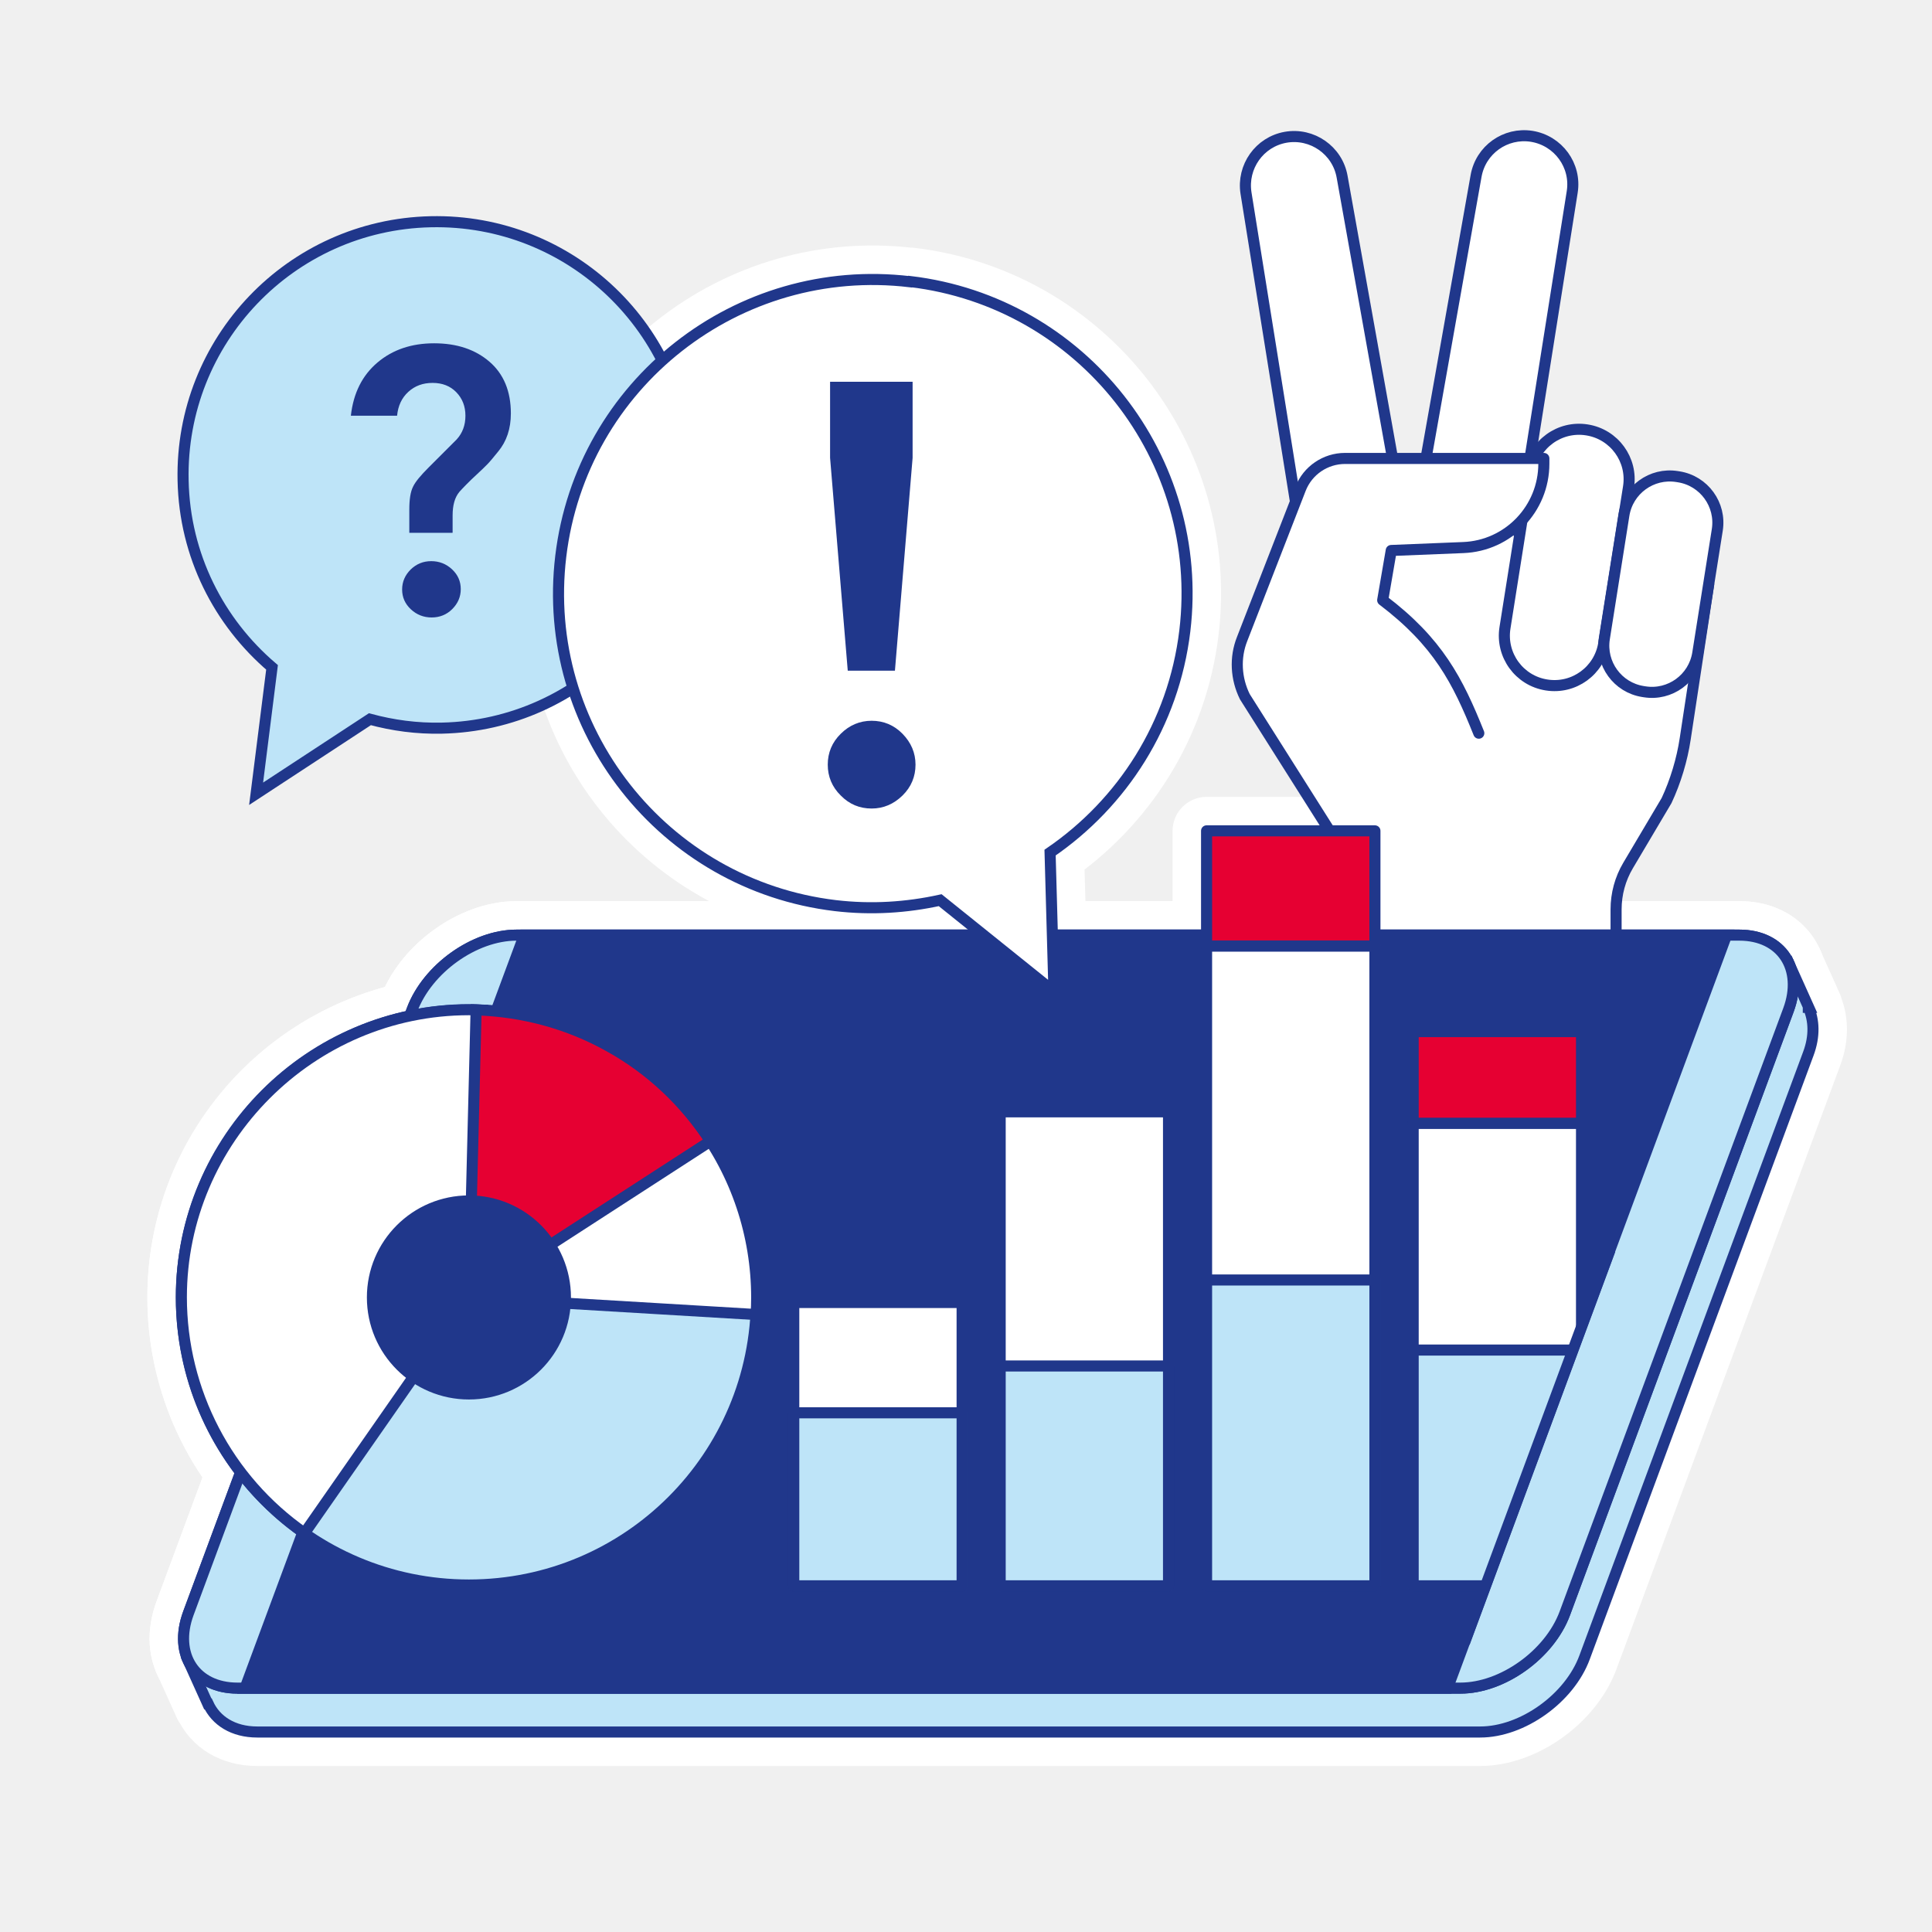
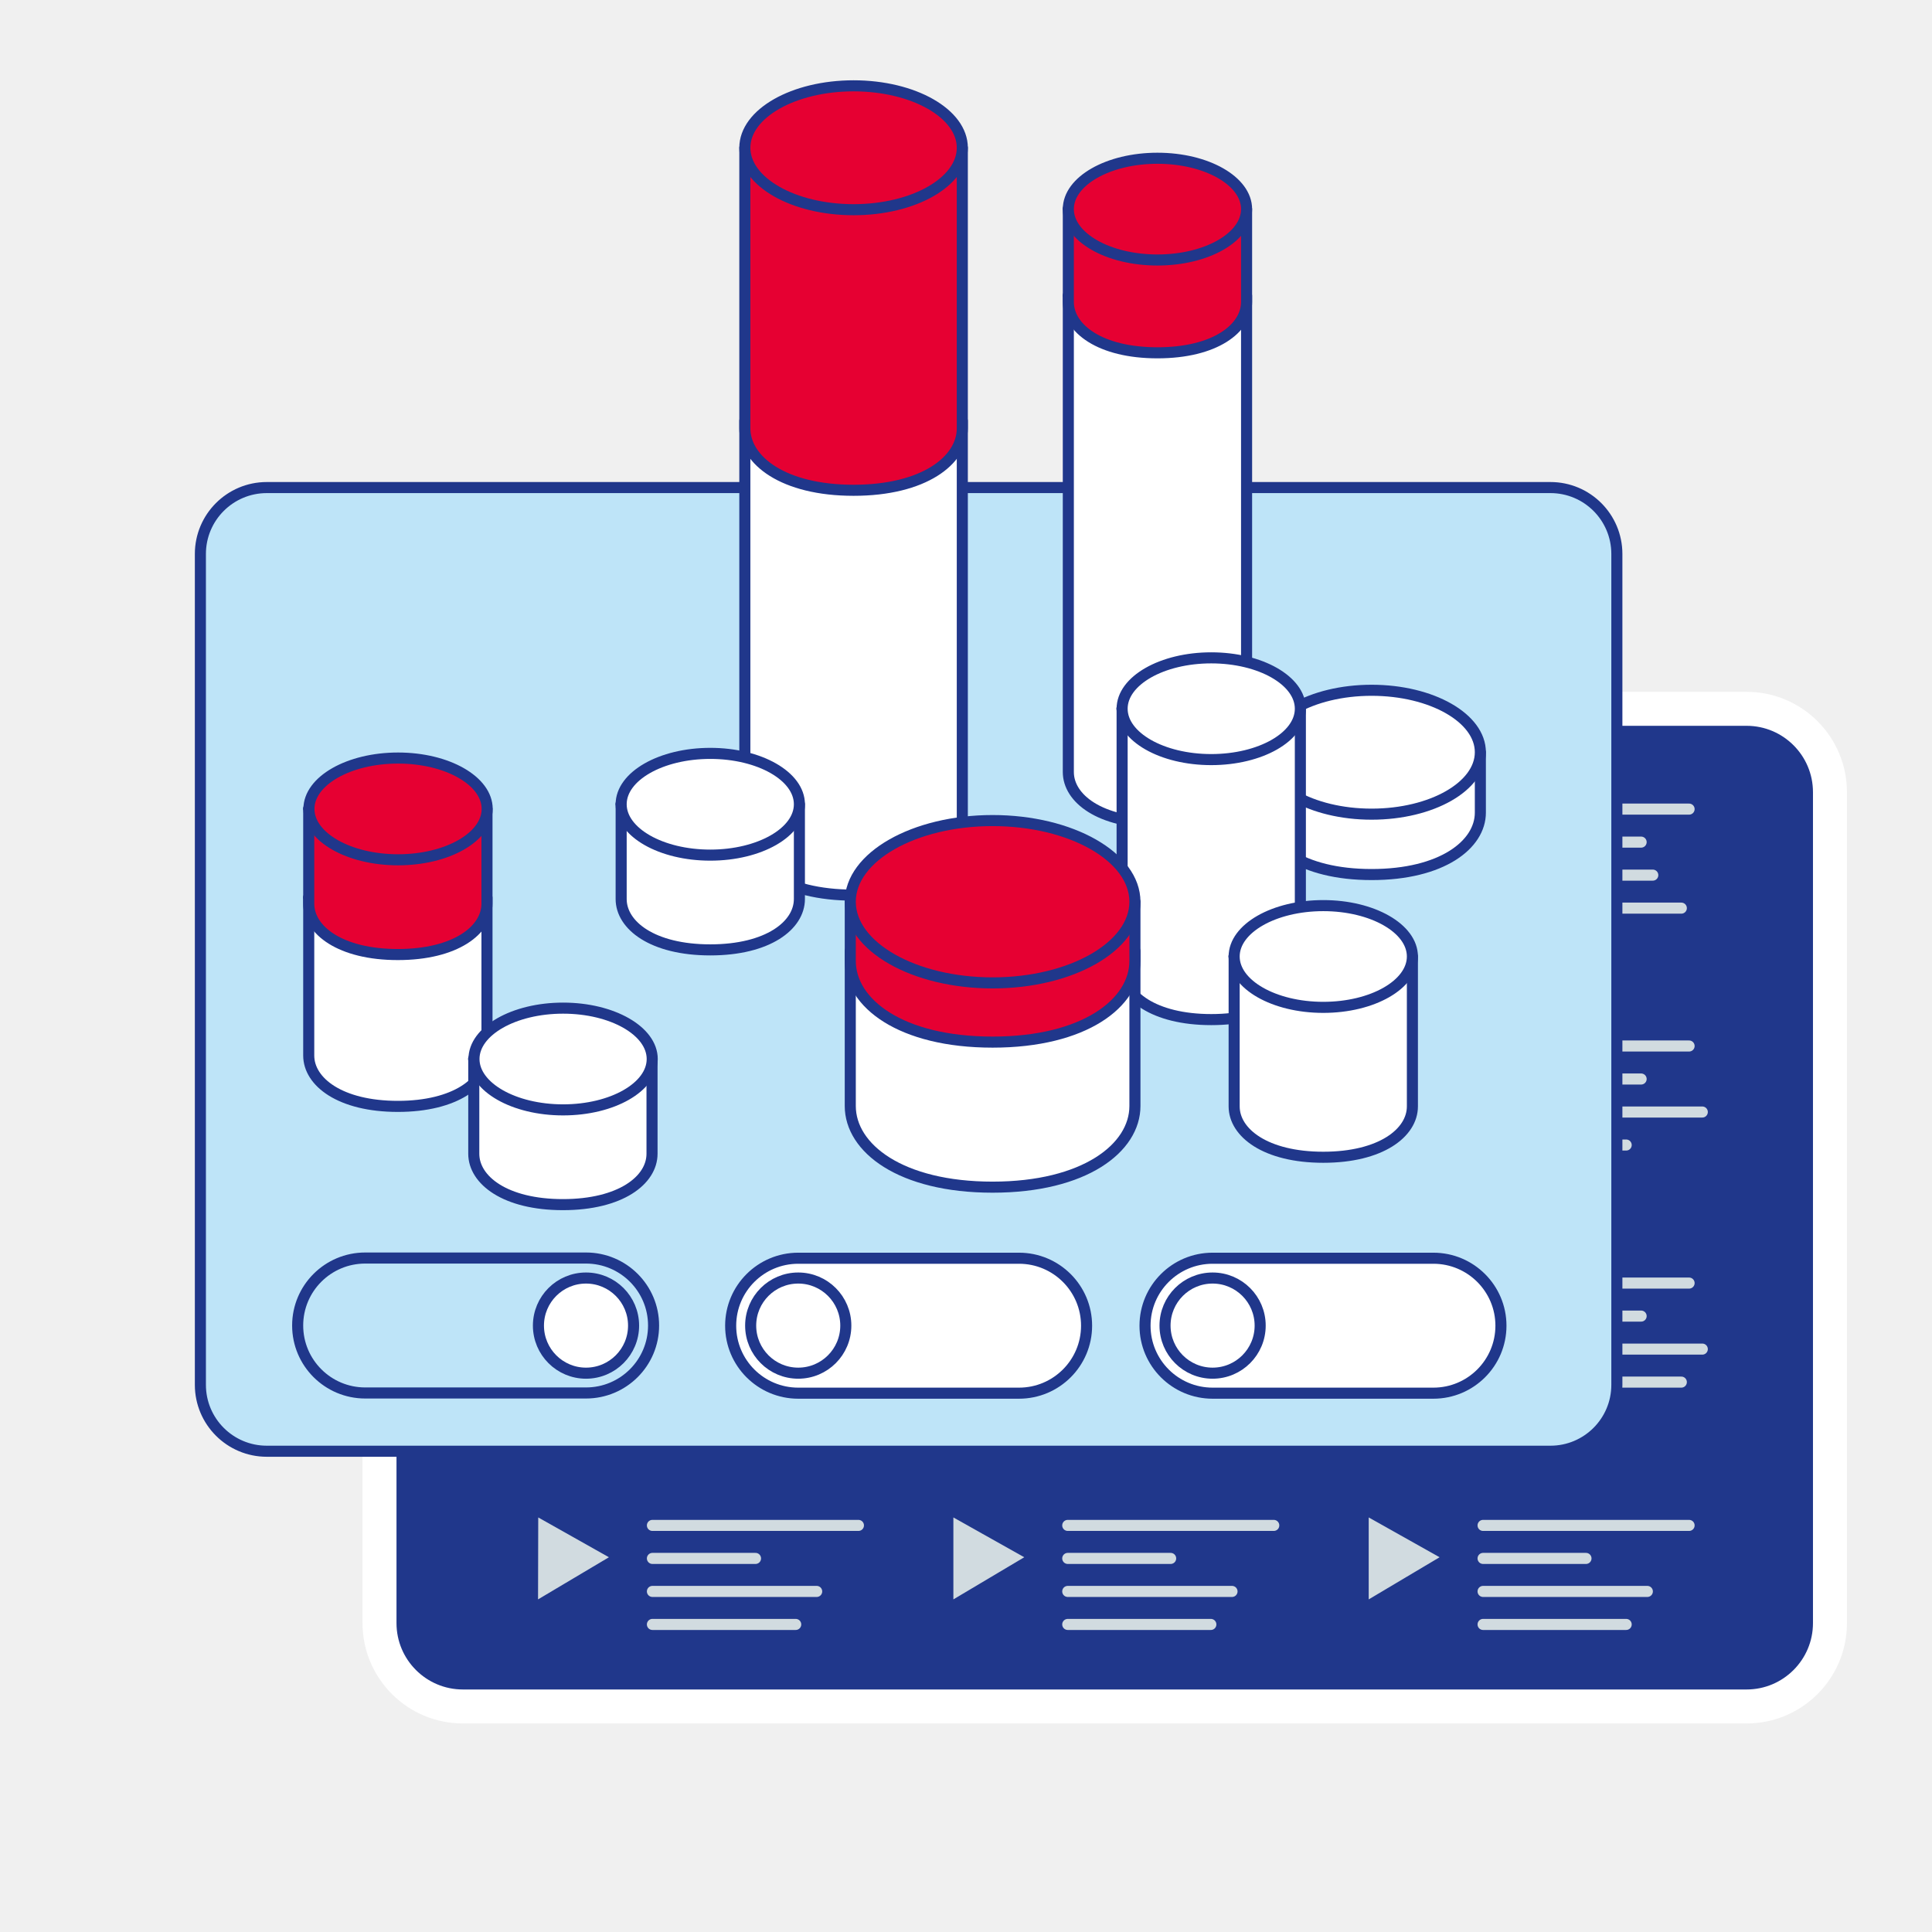
<svg xmlns="http://www.w3.org/2000/svg" width="199" height="199" viewBox="0 0 199 199" fill="none">
-   <path d="M186.26 103.76H186.3L184.26 99.22L181.28 100.84C181.28 100.84 181.24 100.84 181.22 100.84H55.24C50.9 100.84 46.04 104.3 44.48 108.54L21.84 169.64L19.36 170.98L21.4 175.5H21.44C22.24 177.24 24.02 178.4 26.5 178.4H152.46C156.8 178.4 161.66 174.94 163.22 170.7L186.26 108.54C186.94 106.72 186.86 105.08 186.26 103.74V103.76Z" fill="white" stroke="white" stroke-width="7" stroke-linejoin="round" />
-   <path d="M161.18 166.18C159.6 170.42 154.76 173.88 150.42 173.88H24.46C20.1 173.88 17.84 170.42 19.4 166.18L42.44 104.02C44.02 99.78 48.86 96.32 53.2 96.32H179.16C183.52 96.32 185.78 99.78 184.22 104.02L161.18 166.18Z" fill="white" stroke="white" stroke-width="7" stroke-linejoin="round" />
-   <path d="M161.18 166.18C159.6 170.42 154.76 173.88 150.42 173.88H24.46C20.1 173.88 17.84 170.42 19.4 166.18L42.44 104.02C44.02 99.78 48.86 96.32 53.2 96.32H179.16C183.52 96.32 185.78 99.78 184.22 104.02L161.18 166.18Z" fill="white" stroke="white" stroke-width="7" stroke-linejoin="round" />
-   <path d="M149.1 173.88H25.24L54 96.32H177.84L149.1 173.88Z" fill="white" stroke="white" stroke-width="7" stroke-linejoin="round" />
-   <path d="M48.3 163.26C64.659 163.26 77.92 149.999 77.92 133.64C77.92 117.281 64.659 104.02 48.3 104.02C31.942 104.02 18.68 117.281 18.68 133.64C18.68 149.999 31.942 163.26 48.3 163.26Z" fill="white" stroke="white" stroke-width="7" stroke-miterlimit="10" stroke-linejoin="round" />
-   <path d="M48.3 133.64L77.88 135.4C77.92 134.82 77.94 134.22 77.94 133.64C77.94 127.2 75.84 120.92 71.94 115.78L48.32 133.64H48.3Z" fill="white" stroke="white" stroke-width="7" stroke-miterlimit="10" stroke-linejoin="round" />
-   <path d="M48.3 133.64L49.68 104.04C49.22 104.02 48.76 104 48.3 104C32.04 104 18.68 117.38 18.68 133.62C18.68 143.3 23.42 152.4 31.36 157.92L48.3 133.62V133.64Z" fill="white" stroke="white" stroke-width="7" stroke-miterlimit="10" stroke-linejoin="round" />
-   <path d="M48.3 133.64L73.18 117.54C70.56 113.5 67 110.14 62.78 107.8C58.58 105.44 53.86 104.16 49.04 104.02L48.3 133.64Z" fill="white" stroke="white" stroke-width="7" stroke-miterlimit="10" stroke-linejoin="round" />
-   <path d="M48.3 143.58C53.79 143.58 58.24 139.13 58.24 133.64C58.24 128.15 53.79 123.7 48.3 123.7C42.81 123.7 38.36 128.15 38.36 133.64C38.36 139.13 42.81 143.58 48.3 143.58Z" fill="white" stroke="white" stroke-width="7" stroke-linecap="round" stroke-linejoin="round" />
-   <mask id="mask0_110_1756" style="mask-type:luminance" maskUnits="userSpaceOnUse" x="68" y="71" width="112" height="106">
-     <path d="M148.14 176.52L68.26 176.62L74.64 90.74L132.76 71.3L179.96 90.64L148.14 176.52Z" fill="white" />
-   </mask>
-   <g mask="url(#mask0_110_1756)">
-     <path d="M99.1 134.16H81.76V163.34H99.1V134.16Z" fill="white" stroke="white" stroke-width="7" stroke-linejoin="round" />
-     <path d="M99.1 145.52H81.76V163.34H99.1V145.52Z" fill="white" stroke="white" stroke-width="7" stroke-linejoin="round" />
-     <path d="M120.36 114.52H103.02V163.34H120.36V114.52Z" fill="white" stroke="white" stroke-width="7" stroke-linejoin="round" />
-     <path d="M120.36 140.7H103.02V163.34H120.36V140.7Z" fill="white" stroke="white" stroke-width="7" stroke-linejoin="round" />
-     <path d="M141.62 97.44H124.28V163.34H141.62V97.44Z" fill="white" stroke="white" stroke-width="7" stroke-linejoin="round" />
-     <path d="M141.62 85.58H124.28V97.44H141.62V85.58Z" fill="white" stroke="white" stroke-width="7" stroke-linejoin="round" />
-     <path d="M141.62 131.84H124.28V163.34H141.62V131.84Z" fill="white" stroke="white" stroke-width="7" stroke-linejoin="round" />
-     <path d="M162.9 115.7H145.56V163.34H162.9V115.7Z" fill="white" stroke="white" stroke-width="7" stroke-linejoin="round" />
-     <path d="M162.9 106.26H145.56V115.7H162.9V106.26Z" fill="white" stroke="white" stroke-width="7" stroke-linejoin="round" />
-     <path d="M162.9 139.06H145.56V163.34H162.9V139.06Z" fill="white" stroke="white" stroke-width="7" stroke-linejoin="round" />
-   </g>
-   <path d="M165.84 128.74L150.84 169.22" stroke="white" stroke-width="7" stroke-linejoin="round" />
-   <path d="M93.74 29.02C76 26.9 59.88 39.56 57.76 57.3C55.64 75.04 68.3 91.16 86.04 93.28C89.76 93.72 93.38 93.48 96.84 92.72L108.56 102.14L108.16 87.82C115.58 82.74 120.88 74.62 122.04 64.98C124.16 47.24 111.5 31.12 93.76 29L93.74 29.02Z" fill="white" />
-   <path d="M93.74 29.02C76 26.9 59.88 39.56 57.76 57.3C55.64 75.04 68.3 91.16 86.04 93.28C89.76 93.72 93.38 93.48 96.84 92.72L108.56 102.14L108.16 87.82C115.58 82.74 120.88 74.62 122.04 64.98C124.16 47.24 111.5 31.12 93.76 29L93.74 29.02Z" stroke="white" stroke-width="7" stroke-linejoin="round" />
-   <path d="M89.78 83.28C88.54 83.28 87.48 82.84 86.6 81.94C85.7 81.06 85.26 79.98 85.26 78.76C85.26 77.54 85.7 76.46 86.6 75.58C87.48 74.7 88.56 74.24 89.78 74.24C91 74.24 92.08 74.68 92.96 75.58C93.84 76.48 94.3 77.54 94.3 78.76C94.3 79.98 93.86 81.06 92.96 81.94C92.06 82.82 91 83.28 89.78 83.28ZM85.5 39.32H94V47.16L92.18 69.08H87.32L85.5 47.16V39.32Z" fill="white" />
-   <path d="M46.6 54.88H42.16V52.48C42.16 51.44 42.28 50.66 42.54 50.14C42.78 49.62 43.34 48.96 44.18 48.12L47.04 45.26C47.64 44.6 47.94 43.8 47.94 42.82C47.94 41.84 47.62 41.04 47 40.4C46.38 39.76 45.56 39.44 44.56 39.44C43.56 39.44 42.74 39.74 42.06 40.36C41.38 40.98 41 41.8 40.9 42.82H36.14C36.4 40.48 37.32 38.66 38.88 37.34C40.44 36.02 42.38 35.36 44.72 35.36C47.06 35.36 48.96 36 50.42 37.26C51.88 38.52 52.62 40.3 52.62 42.58C52.62 44.16 52.18 45.46 51.32 46.5C50.82 47.12 50.44 47.58 50.18 47.84C49.92 48.1 49.58 48.44 49.14 48.84C48.7 49.24 48.34 49.6 48.04 49.9C47.74 50.2 47.5 50.46 47.32 50.66C46.84 51.24 46.62 52.04 46.62 53.1V54.86L46.6 54.88ZM44.46 63.6C43.64 63.6 42.92 63.32 42.32 62.76C41.72 62.2 41.42 61.52 41.42 60.72C41.42 59.92 41.72 59.24 42.3 58.66C42.9 58.08 43.6 57.8 44.42 57.8C45.24 57.8 45.96 58.08 46.56 58.64C47.16 59.2 47.46 59.88 47.46 60.68C47.46 61.48 47.16 62.16 46.58 62.74C46 63.32 45.28 63.6 44.46 63.6Z" fill="white" />
-   <path d="M139.2 101.86V55.82L155.14 49.72L176 60.18L173.58 76.1C173.26 78.24 172.58 80.5 171.66 82.46L167.7 89.14C166.88 90.52 166.46 92.08 166.46 93.68V103.38" fill="white" />
-   <path d="M139.2 101.86V55.82L155.14 49.72L176 60.18L173.58 76.1C173.26 78.24 172.58 80.5 171.66 82.46L167.7 89.14C166.88 90.52 166.46 92.08 166.46 93.68V103.38" stroke="#20378B" stroke-width="1.14" stroke-linecap="round" stroke-linejoin="round" />
-   <path d="M156.38 54.86L161.94 19.78C162.38 17.04 160.5 14.48 157.76 14.04C155.06 13.62 152.52 15.42 152.04 18.12L145.82 53.2" fill="white" />
-   <path d="M156.38 54.86L161.94 19.78C162.38 17.04 160.5 14.48 157.76 14.04C155.06 13.62 152.52 15.42 152.04 18.12L145.82 53.2" stroke="#20378B" stroke-width="1.14" stroke-linecap="round" stroke-linejoin="round" />
-   <path d="M144.5 53.16L138.24 18.2C137.76 15.48 135.14 13.66 132.42 14.14C129.72 14.62 127.92 17.18 128.34 19.88L133.98 55.06" fill="white" />
-   <path d="M144.5 53.16L138.24 18.2C137.76 15.48 135.14 13.66 132.42 14.14C129.72 14.62 127.92 17.18 128.34 19.88L133.98 55.06" stroke="#20378B" stroke-width="1.14" stroke-linecap="round" stroke-linejoin="round" />
-   <path d="M163.468 44.283L163.449 44.28C160.645 43.836 158.012 45.748 157.568 48.552L155.015 64.671C154.571 67.475 156.484 70.108 159.287 70.552L159.307 70.555C162.111 70.999 164.744 69.087 165.188 66.283L167.741 50.164C168.185 47.36 166.272 44.727 163.468 44.283Z" fill="white" stroke="#20378B" stroke-width="1.14" stroke-linecap="round" stroke-linejoin="round" />
-   <path d="M172.911 49.113L172.733 49.085C170.126 48.672 167.677 50.451 167.264 53.059L165.252 65.76C164.839 68.368 166.618 70.816 169.226 71.229L169.404 71.257C172.011 71.67 174.46 69.891 174.873 67.284L176.884 54.582C177.297 51.975 175.518 49.526 172.911 49.113Z" fill="white" stroke="#20378B" stroke-width="1.14" stroke-linecap="round" stroke-linejoin="round" />
-   <path d="M152.32 75.52C150.14 70.08 148.12 66.14 142.42 61.82L143.3 56.7L150.72 56.4C155.36 56.22 159.02 52.4 159.02 47.76V47.22H138.54C136.52 47.22 134.7 48.46 133.96 50.34L127.94 65.82C127.18 67.74 127.3 69.9 128.22 71.76L137.82 86.94C138.72 88.36 139.2 90.02 139.2 91.72V103.38" fill="white" />
-   <path d="M152.32 75.52C150.14 70.08 148.12 66.14 142.42 61.82L143.3 56.7L150.72 56.4C155.36 56.22 159.02 52.4 159.02 47.76V47.22H138.54C136.52 47.22 134.7 48.46 133.96 50.34L127.94 65.82C127.18 67.74 127.3 69.9 128.22 71.76L137.82 86.94C138.72 88.36 139.2 90.02 139.2 91.72V103.38" stroke="#20378B" stroke-width="1.14" stroke-linecap="round" stroke-linejoin="round" />
-   <path d="M186.26 103.76H186.3L184.26 99.22L181.28 100.84C181.28 100.84 181.24 100.84 181.22 100.84H55.24C50.9 100.84 46.04 104.3 44.48 108.54L21.84 169.64L19.36 170.98L21.4 175.5H21.44C22.24 177.24 24.02 178.4 26.5 178.4H152.46C156.8 178.4 161.66 174.94 163.22 170.7L186.26 108.54C186.94 106.72 186.86 105.08 186.26 103.74V103.76Z" fill="#BEE4F8" stroke="#20378B" stroke-width="1.14" />
-   <path d="M161.18 166.18C159.6 170.42 154.76 173.88 150.42 173.88H24.46C20.1 173.88 17.84 170.42 19.4 166.18L42.44 104.02C44.02 99.78 48.86 96.32 53.2 96.32H179.16C183.52 96.32 185.78 99.78 184.22 104.02L161.18 166.18Z" fill="white" stroke="#20378B" stroke-width="1.14" />
-   <path d="M161.18 166.18C159.6 170.42 154.76 173.88 150.42 173.88H24.46C20.1 173.88 17.84 170.42 19.4 166.18L42.44 104.02C44.02 99.78 48.86 96.32 53.2 96.32H179.16C183.52 96.32 185.78 99.78 184.22 104.02L161.18 166.18Z" fill="#BEE4F8" stroke="#20378B" stroke-width="1.14" />
-   <path d="M149.1 173.88H25.24L54 96.32H177.84L149.1 173.88Z" fill="#20378B" stroke="#20378B" stroke-width="1.14" />
-   <path d="M48.3 163.26C64.659 163.26 77.92 149.999 77.92 133.64C77.92 117.281 64.659 104.02 48.3 104.02C31.942 104.02 18.68 117.281 18.68 133.64C18.68 149.999 31.942 163.26 48.3 163.26Z" fill="#BEE4F8" stroke="#20378B" stroke-width="1.14" stroke-miterlimit="10" />
-   <path d="M48.3 133.64L77.88 135.4C77.92 134.82 77.94 134.22 77.94 133.64C77.94 127.2 75.84 120.92 71.94 115.78L48.32 133.64H48.3Z" fill="white" stroke="#20378B" stroke-width="1.14" stroke-miterlimit="10" />
-   <path d="M48.3 133.64L49.68 104.04C49.22 104.02 48.76 104 48.3 104C32.04 104 18.68 117.38 18.68 133.62C18.68 143.3 23.42 152.4 31.36 157.92L48.3 133.62V133.64Z" fill="white" stroke="#20378B" stroke-width="1.14" stroke-miterlimit="10" />
-   <path d="M48.3 133.64L73.18 117.54C70.56 113.5 67 110.14 62.78 107.8C58.58 105.44 53.86 104.16 49.04 104.02L48.3 133.64Z" fill="#E60032" stroke="#20378B" stroke-width="1.14" stroke-miterlimit="10" />
-   <path d="M48.3 143.58C53.79 143.58 58.24 139.13 58.24 133.64C58.24 128.15 53.79 123.7 48.3 123.7C42.81 123.7 38.36 128.15 38.36 133.64C38.36 139.13 42.81 143.58 48.3 143.58Z" fill="#20378B" stroke="#20378B" stroke-width="1.14" stroke-linecap="round" stroke-linejoin="round" />
-   <mask id="mask1_110_1756" style="mask-type:luminance" maskUnits="userSpaceOnUse" x="68" y="71" width="112" height="106">
-     <path d="M148.14 176.52L68.26 176.62L74.64 90.74L132.76 71.3L179.96 90.64L148.14 176.52Z" fill="white" />
-   </mask>
-   <g mask="url(#mask1_110_1756)">
-     <path d="M99.1 134.16H81.76V163.34H99.1V134.16Z" fill="white" stroke="#20378B" stroke-width="1.14" stroke-linejoin="round" />
-     <path d="M99.1 145.52H81.76V163.34H99.1V145.52Z" fill="#BEE4F8" stroke="#20378B" stroke-width="1.14" stroke-linejoin="round" />
-     <path d="M120.36 114.52H103.02V163.34H120.36V114.52Z" fill="white" stroke="#20378B" stroke-width="1.14" stroke-linejoin="round" />
-     <path d="M120.36 140.7H103.02V163.34H120.36V140.7Z" fill="#BEE4F8" stroke="#20378B" stroke-width="1.14" stroke-linejoin="round" />
-     <path d="M141.62 97.44H124.28V163.34H141.62V97.44Z" fill="white" stroke="#20378B" stroke-width="1.14" stroke-linejoin="round" />
-     <path d="M141.62 85.58H124.28V97.44H141.62V85.58Z" fill="#E60032" stroke="#20378B" stroke-width="1.14" stroke-linejoin="round" />
-     <path d="M141.62 131.84H124.28V163.34H141.62V131.84Z" fill="#BEE4F8" stroke="#20378B" stroke-width="1.14" stroke-linejoin="round" />
-     <path d="M162.9 115.7H145.56V163.34H162.9V115.7Z" fill="white" stroke="#20378B" stroke-width="1.14" stroke-linejoin="round" />
-     <path d="M162.9 106.26H145.56V115.7H162.9V106.26Z" fill="#E60032" stroke="#20378B" stroke-width="1.14" stroke-linejoin="round" />
-     <path d="M162.9 139.06H145.56V163.34H162.9V139.06Z" fill="#BEE4F8" stroke="#20378B" stroke-width="1.14" stroke-linejoin="round" />
-   </g>
-   <path d="M165.84 128.74L150.84 169.22" stroke="#20378B" stroke-width="1.14" />
-   <path d="M44.36 22.84C29.96 23.16 18.54 35.08 18.86 49.5C19.02 57.24 22.56 64.08 28.02 68.74L26.38 81.76L38.1 74.08C40.46 74.72 42.94 75.06 45.52 75C59.92 74.68 71.34 62.76 71.02 48.34C70.7 33.94 58.78 22.52 44.36 22.84Z" fill="#BEE4F8" />
-   <path d="M44.36 22.84C29.96 23.16 18.54 35.08 18.86 49.5C19.02 57.24 22.56 64.08 28.02 68.74L26.38 81.76L38.1 74.08C40.46 74.72 42.94 75.06 45.52 75C59.92 74.68 71.34 62.76 71.02 48.34C70.7 33.94 58.78 22.52 44.36 22.84Z" stroke="#20378B" stroke-width="1.14" />
-   <path d="M93.74 29.02C76 26.9 59.88 39.56 57.76 57.3C55.64 75.04 68.3 91.16 86.04 93.28C89.76 93.72 93.38 93.48 96.84 92.72L108.56 102.14L108.16 87.82C115.58 82.74 120.88 74.62 122.04 64.98C124.16 47.24 111.5 31.12 93.76 29L93.74 29.02Z" fill="white" />
-   <path d="M93.74 29.02C76 26.9 59.88 39.56 57.76 57.3C55.64 75.04 68.3 91.16 86.04 93.28C89.76 93.72 93.38 93.48 96.84 92.72L108.56 102.14L108.16 87.82C115.58 82.74 120.88 74.62 122.04 64.98C124.16 47.24 111.5 31.12 93.76 29L93.74 29.02Z" stroke="#20378B" stroke-width="1.14" />
-   <path d="M89.78 83.28C88.54 83.28 87.48 82.84 86.6 81.94C85.7 81.06 85.26 79.98 85.26 78.76C85.26 77.54 85.7 76.46 86.6 75.58C87.48 74.7 88.56 74.24 89.78 74.24C91 74.24 92.08 74.68 92.96 75.58C93.84 76.48 94.3 77.54 94.3 78.76C94.3 79.98 93.86 81.06 92.96 81.94C92.06 82.82 91 83.28 89.78 83.28ZM85.5 39.32H94V47.16L92.18 69.08H87.32L85.5 47.16V39.32Z" fill="#20378B" />
-   <path d="M46.6 54.88H42.16V52.48C42.16 51.44 42.28 50.66 42.54 50.14C42.78 49.62 43.34 48.96 44.18 48.12L47.04 45.26C47.64 44.6 47.94 43.8 47.94 42.82C47.94 41.84 47.62 41.04 47 40.4C46.38 39.76 45.56 39.44 44.56 39.44C43.56 39.44 42.74 39.74 42.06 40.36C41.38 40.98 41 41.8 40.9 42.82H36.14C36.4 40.48 37.32 38.66 38.88 37.34C40.44 36.02 42.38 35.36 44.72 35.36C47.06 35.36 48.96 36 50.42 37.26C51.88 38.52 52.62 40.3 52.62 42.58C52.62 44.16 52.18 45.46 51.32 46.5C50.82 47.12 50.44 47.58 50.18 47.84C49.92 48.1 49.58 48.44 49.14 48.84C48.7 49.24 48.34 49.6 48.04 49.9C47.74 50.2 47.5 50.46 47.32 50.66C46.84 51.24 46.62 52.04 46.62 53.1V54.86L46.6 54.88ZM44.46 63.6C43.64 63.6 42.92 63.32 42.32 62.76C41.72 62.2 41.42 61.52 41.42 60.72C41.42 59.92 41.72 59.24 42.3 58.66C42.9 58.08 43.6 57.8 44.42 57.8C45.24 57.8 45.96 58.08 46.56 58.64C47.16 59.2 47.46 59.88 47.46 60.68C47.46 61.48 47.16 62.16 46.58 62.74C46 63.32 45.28 63.6 44.46 63.6Z" fill="#20378B" />
+   <path d="M179.9 73.01H47.68C42.936 73.01 39.09 76.856 39.09 81.6V167.18C39.09 171.924 42.936 175.77 47.68 175.77H179.9C184.644 175.77 188.49 171.924 188.49 167.18V81.6C188.49 76.856 184.644 73.01 179.9 73.01Z" fill="#20378B" stroke="white" stroke-width="3.5" stroke-linejoin="round" />
+   <path d="M62.72 160.4L55.44 156.3L55.42 164.74L62.72 160.4Z" fill="#D1DBE0" />
+   <path d="M67.2 157.12H88.42" stroke="#D1DBE0" stroke-width="1.14" stroke-linecap="round" />
+   <path d="M67.2 160.52H77.82" stroke="#D1DBE0" stroke-width="1.14" stroke-linecap="round" />
+   <path d="M67.2 163.92H84.12" stroke="#D1DBE0" stroke-width="1.14" stroke-linecap="round" />
+   <path d="M67.2 167.32H81.96" stroke="#D1DBE0" stroke-width="1.14" stroke-linecap="round" />
+   <path d="M105.5 160.4L98.2 156.3V164.74L105.5 160.4Z" fill="#D1DBE0" />
+   <path d="M109.98 157.12H131.2" stroke="#D1DBE0" stroke-width="1.14" stroke-linecap="round" />
+   <path d="M109.98 160.52H120.58" stroke="#D1DBE0" stroke-width="1.14" stroke-linecap="round" />
+   <path d="M109.98 163.92H126.9" stroke="#D1DBE0" stroke-width="1.14" stroke-linecap="round" />
+   <path d="M109.98 167.32H124.72" stroke="#D1DBE0" stroke-width="1.14" stroke-linecap="round" />
+   <path d="M148.28 160.4L140.98 156.3V164.74L148.28 160.4Z" fill="#D1DBE0" />
+   <path d="M152.76 157.12H173.98" stroke="#D1DBE0" stroke-width="1.14" stroke-linecap="round" />
+   <path d="M152.76 160.52H163.36" stroke="#D1DBE0" stroke-width="1.14" stroke-linecap="round" />
+   <path d="M152.76 163.92H169.68" stroke="#D1DBE0" stroke-width="1.14" stroke-linecap="round" />
+   <path d="M152.76 167.32H167.5" stroke="#D1DBE0" stroke-width="1.14" stroke-linecap="round" />
+   <path d="M62.72 135.44L55.44 131.32L55.42 139.76L62.72 135.44Z" fill="#D1DBE0" />
+   <path d="M67.2 132.16H88.42" stroke="#D1DBE0" stroke-width="1.14" stroke-linecap="round" />
+   <path d="M67.2 135.56H77.82" stroke="#D1DBE0" stroke-width="1.14" stroke-linecap="round" />
+   <path d="M67.2 138.96H84.12" stroke="#D1DBE0" stroke-width="1.14" stroke-linecap="round" />
+   <path d="M67.2 142.36H81.96" stroke="#D1DBE0" stroke-width="1.14" stroke-linecap="round" />
+   <path d="M105.5 135.44L98.2 131.32V139.76L105.5 135.44Z" fill="#D1DBE0" />
+   <path d="M109.98 132.16H131.2" stroke="#D1DBE0" stroke-width="1.14" stroke-linecap="round" />
+   <path d="M109.98 135.56H120.58" stroke="#D1DBE0" stroke-width="1.14" stroke-linecap="round" />
+   <path d="M109.98 138.96H126.9" stroke="#D1DBE0" stroke-width="1.14" stroke-linecap="round" />
+   <path d="M109.98 142.36H124.72" stroke="#D1DBE0" stroke-width="1.14" stroke-linecap="round" />
+   <path d="M148.28 135.44L140.98 131.32V139.76L148.28 135.44Z" fill="#D1DBE0" />
+   <path d="M152.76 132.16H173.98" stroke="#D1DBE0" stroke-width="1.14" stroke-linecap="round" />
+   <path d="M152.76 135.56H169.04" stroke="#D1DBE0" stroke-width="1.14" stroke-linecap="round" />
+   <path d="M152.76 138.96H175.34" stroke="#D1DBE0" stroke-width="1.14" stroke-linecap="round" />
+   <path d="M152.76 142.36H173.18" stroke="#D1DBE0" stroke-width="1.14" stroke-linecap="round" />
+   <path d="M62.72 111.02L55.44 106.9L55.42 115.34L62.72 111.02Z" fill="#D1DBE0" />
+   <path d="M67.2 107.74H88.42" stroke="#D1DBE0" stroke-width="1.14" stroke-linecap="round" />
+   <path d="M67.2 111.14H77.82" stroke="#D1DBE0" stroke-width="1.14" stroke-linecap="round" />
+   <path d="M67.2 114.54H84.12" stroke="#D1DBE0" stroke-width="1.14" stroke-linecap="round" />
+   <path d="M67.2 117.94H81.96" stroke="#D1DBE0" stroke-width="1.14" stroke-linecap="round" />
+   <path d="M105.5 111.02L98.2 106.9V115.34L105.5 111.02Z" fill="#D1DBE0" />
+   <path d="M109.98 107.74H131.2" stroke="#D1DBE0" stroke-width="1.14" stroke-linecap="round" />
+   <path d="M109.98 111.14H120.58" stroke="#D1DBE0" stroke-width="1.14" stroke-linecap="round" />
+   <path d="M109.98 114.54H126.9" stroke="#D1DBE0" stroke-width="1.14" stroke-linecap="round" />
+   <path d="M109.98 117.94H124.72" stroke="#D1DBE0" stroke-width="1.14" stroke-linecap="round" />
+   <path d="M148.28 111.02L140.98 106.9V115.34L148.28 111.02Z" fill="#D1DBE0" />
+   <path d="M152.76 107.74H173.98" stroke="#D1DBE0" stroke-width="1.14" stroke-linecap="round" />
+   <path d="M152.76 111.14H169.04" stroke="#D1DBE0" stroke-width="1.14" stroke-linecap="round" />
+   <path d="M152.76 114.54H175.34" stroke="#D1DBE0" stroke-width="1.14" stroke-linecap="round" />
+   <path d="M152.76 117.94H167.5" stroke="#D1DBE0" stroke-width="1.14" stroke-linecap="round" />
+   <path d="M62.72 86.62L55.44 82.5L55.42 90.94L62.72 86.62Z" fill="#D1DBE0" />
+   <path d="M67.2 83.34H88.42" stroke="#D1DBE0" stroke-width="1.14" stroke-linecap="round" />
+   <path d="M67.2 86.74H77.82" stroke="#D1DBE0" stroke-width="1.14" stroke-linecap="round" />
+   <path d="M67.2 90.14H84.12" stroke="#D1DBE0" stroke-width="1.14" stroke-linecap="round" />
+   <path d="M67.2 93.54H81.96" stroke="#D1DBE0" stroke-width="1.14" stroke-linecap="round" />
+   <path d="M105.5 86.62L98.2 82.5V90.94L105.5 86.62Z" fill="#D1DBE0" />
+   <path d="M109.98 83.34H131.2" stroke="#D1DBE0" stroke-width="1.14" stroke-linecap="round" />
+   <path d="M109.98 86.74H120.58" stroke="#D1DBE0" stroke-width="1.14" stroke-linecap="round" />
+   <path d="M109.98 90.14H126.9" stroke="#D1DBE0" stroke-width="1.14" stroke-linecap="round" />
+   <path d="M109.98 93.54H124.72" stroke="#D1DBE0" stroke-width="1.14" stroke-linecap="round" />
+   <path d="M148.28 86.62L140.98 82.5V90.94L148.28 86.62Z" fill="#D1DBE0" />
+   <path d="M152.76 83.34H173.98" stroke="#D1DBE0" stroke-width="1.14" stroke-linecap="round" />
+   <path d="M152.76 86.74H169.04" stroke="#D1DBE0" stroke-width="1.14" stroke-linecap="round" />
+   <path d="M152.76 90.14H170.24" stroke="#D1DBE0" stroke-width="1.14" stroke-linecap="round" />
+   <path d="M152.76 93.54H173.18" stroke="#D1DBE0" stroke-width="1.14" stroke-linecap="round" />
+   <path d="M159.7 50.22H27.48C23.703 50.22 20.64 53.282 20.64 57.06V142.64C20.64 146.418 23.703 149.48 27.48 149.48H159.7C163.478 149.48 166.54 146.418 166.54 142.64V57.06C166.54 53.282 163.478 50.22 159.7 50.22Z" fill="#BEE4F8" stroke="#20378B" stroke-width="1.14" stroke-linejoin="round" />
+   <path d="M60.36 129.58H37.62C33.776 129.58 30.66 132.692 30.66 136.53C30.66 140.368 33.776 143.48 37.62 143.48H60.36C64.204 143.48 67.32 140.368 67.32 136.53C67.32 132.692 64.204 129.58 60.36 129.58Z" fill="#BEE4F8" stroke="#20378B" stroke-width="1.14" stroke-linejoin="round" />
+   <path d="M60.36 141.44C63.066 141.44 65.26 139.246 65.26 136.54C65.26 133.834 63.066 131.64 60.36 131.64C57.654 131.64 55.46 133.834 55.46 136.54C55.46 139.246 57.654 141.44 60.36 141.44Z" fill="white" stroke="#20378B" stroke-width="1.14" stroke-linejoin="round" />
+   <path d="M82.22 143.5H104.96C108.804 143.5 111.92 140.388 111.92 136.55C111.92 132.712 108.804 129.6 104.96 129.6H82.22C78.376 129.6 75.26 132.712 75.26 136.55C75.26 140.388 78.376 143.5 82.22 143.5Z" fill="white" stroke="#20378B" stroke-width="1.14" stroke-linejoin="round" />
+   <path d="M82.22 141.44C84.926 141.44 87.12 139.246 87.12 136.54C87.12 133.834 84.926 131.64 82.22 131.64C79.514 131.64 77.32 133.834 77.32 136.54C77.32 139.246 79.514 141.44 82.22 141.44Z" fill="white" stroke="#20378B" stroke-width="1.14" stroke-linejoin="round" />
+   <path d="M124.9 143.5H147.64C151.484 143.5 154.6 140.388 154.6 136.55C154.6 132.712 151.484 129.6 147.64 129.6H124.9C121.056 129.6 117.94 132.712 117.94 136.55C117.94 140.388 121.056 143.5 124.9 143.5Z" fill="white" stroke="#20378B" stroke-width="1.14" stroke-linejoin="round" />
+   <path d="M124.9 141.44C127.606 141.44 129.8 139.246 129.8 136.54C129.8 133.834 127.606 131.64 124.9 131.64C122.194 131.64 120 133.834 120 136.54C120 139.246 122.194 141.44 124.9 141.44Z" fill="white" stroke="#20378B" stroke-width="1.14" stroke-linejoin="round" />
+   <path d="M31.8 92.46V108.72C31.8 111.44 35.04 113.96 40.98 113.96C46.92 113.96 50.16 111.44 50.16 108.72V92.46H31.78H31.8Z" fill="white" stroke="#20378B" stroke-width="1.14" stroke-linejoin="round" />
+   <path d="M31.8 83.32V93.08C31.8 95.8 35.04 98.32 40.98 98.32C46.92 98.32 50.16 95.8 50.16 93.08V83.32H31.78H31.8Z" fill="#E60032" stroke="#20378B" stroke-width="1.14" stroke-linejoin="round" />
+   <path d="M41 88.56C46.07 88.56 50.18 86.214 50.18 83.32C50.18 80.426 46.07 78.08 41 78.08C35.93 78.08 31.82 80.426 31.82 83.32C31.82 86.214 35.93 88.56 41 88.56Z" fill="#E60032" stroke="#20378B" stroke-width="1.14" stroke-miterlimit="10" />
+   <path d="M76.72 43.34V85.82C76.72 89.12 80.68 92.2 87.92 92.2C95.16 92.2 99.12 89.12 99.12 85.82V43.34H76.74H76.72Z" fill="white" stroke="#20378B" stroke-width="1.14" stroke-linejoin="round" />
+   <path d="M76.72 15.22V44.12C76.72 47.42 80.68 50.5 87.92 50.5C95.16 50.5 99.12 47.42 99.12 44.12V15.22H76.74H76.72Z" fill="#E60032" stroke="#20378B" stroke-width="1.14" stroke-linejoin="round" />
+   <path d="M87.92 21.6C94.106 21.6 99.12 18.743 99.12 15.22C99.12 11.696 94.106 8.84 87.92 8.84C81.734 8.84 76.72 11.696 76.72 15.22C76.72 18.743 81.734 21.6 87.92 21.6Z" fill="#E60032" stroke="#20378B" stroke-width="1.14" stroke-miterlimit="10" />
+   <path d="M130.08 77.48V83.7C130.08 87 134.04 90.08 141.28 90.08C148.52 90.08 152.48 87 152.48 83.7V77.48H130.1H130.08Z" fill="white" stroke="#20378B" stroke-width="1.14" stroke-linejoin="round" />
+   <path d="M141.28 83.86C147.466 83.86 152.48 81.003 152.48 77.48C152.48 73.956 147.466 71.1 141.28 71.1C135.094 71.1 130.08 73.956 130.08 77.48C130.08 81.003 135.094 83.86 141.28 83.86Z" fill="white" stroke="#20378B" stroke-width="1.14" stroke-miterlimit="10" />
+   <path d="M110.04 30.46V79.52C110.04 82.24 113.28 84.76 119.22 84.76C125.16 84.76 128.4 82.24 128.4 79.52V30.46H110.02H110.04Z" fill="white" stroke="#20378B" stroke-width="1.14" stroke-linejoin="round" />
+   <path d="M110.04 21.54V31.1C110.04 33.82 113.28 36.34 119.22 36.34C125.16 36.34 128.4 33.82 128.4 31.1V21.54H110.02H110.04Z" fill="#E60032" stroke="#20378B" stroke-width="1.14" stroke-linejoin="round" />
+   <path d="M119.22 26.78C124.29 26.78 128.4 24.434 128.4 21.54C128.4 18.646 124.29 16.3 119.22 16.3C114.15 16.3 110.04 18.646 110.04 21.54C110.04 24.434 114.15 26.78 119.22 26.78Z" fill="#E60032" stroke="#20378B" stroke-width="1.14" stroke-miterlimit="10" />
+   <path d="M48.8 109.08V118.84C48.8 121.56 52.04 124.08 57.98 124.08C63.92 124.08 67.16 121.56 67.16 118.84V109.08H48.78H48.8Z" fill="white" stroke="#20378B" stroke-width="1.14" stroke-linejoin="round" />
+   <path d="M58 114.32C63.07 114.32 67.18 111.974 67.18 109.08C67.18 106.186 63.07 103.84 58 103.84C52.93 103.84 48.82 106.186 48.82 109.08C48.82 111.974 52.93 114.32 58 114.32Z" fill="white" stroke="#20378B" stroke-width="1.14" stroke-miterlimit="10" />
+   <path d="M63.98 82.84V92.6C63.98 95.32 67.22 97.84 73.16 97.84C79.1 97.84 82.34 95.32 82.34 92.6V82.84H63.96H63.98Z" fill="white" stroke="#20378B" stroke-width="1.14" stroke-linejoin="round" />
+   <path d="M73.16 88.08C78.23 88.08 82.34 85.734 82.34 82.84C82.34 79.946 78.23 77.6 73.16 77.6C68.09 77.6 63.98 79.946 63.98 82.84C63.98 85.734 68.09 88.08 73.16 88.08Z" fill="white" stroke="#20378B" stroke-width="1.14" stroke-miterlimit="10" />
+   <path d="M115.58 73V99.78C115.58 102.5 118.82 105.02 124.76 105.02C130.7 105.02 133.94 102.5 133.94 99.78V73H115.56H115.58Z" fill="white" stroke="#20378B" stroke-width="1.14" stroke-linejoin="round" />
+   <path d="M124.76 78.24C129.83 78.24 133.94 75.894 133.94 73C133.94 70.106 129.83 67.76 124.76 67.76C119.69 67.76 115.58 70.106 115.58 73C115.58 75.894 119.69 78.24 124.76 78.24Z" fill="white" stroke="#20378B" stroke-width="1.14" stroke-miterlimit="10" />
+   <path d="M127.12 98.52V113.96C127.12 116.68 130.36 119.2 136.3 119.2C142.24 119.2 145.48 116.68 145.48 113.96V98.52H127.1H127.12Z" fill="white" stroke="#20378B" stroke-width="1.14" stroke-linejoin="round" />
+   <path d="M136.3 103.76C141.37 103.76 145.48 101.414 145.48 98.52C145.48 95.626 141.37 93.28 136.3 93.28C131.23 93.28 127.12 95.626 127.12 98.52C127.12 101.414 131.23 103.76 136.3 103.76Z" fill="white" stroke="#20378B" stroke-width="1.14" stroke-miterlimit="10" />
+   <path d="M87.58 97.96V113.92C87.58 118.26 92.76 122.28 102.24 122.28C111.72 122.28 116.9 118.24 116.9 113.92V97.96H87.6H87.58Z" fill="white" stroke="#20378B" stroke-width="1.14" stroke-linejoin="round" />
+   <path d="M87.58 92.88V98.98C87.58 103.32 92.76 107.34 102.24 107.34C111.72 107.34 116.9 103.3 116.9 98.98V92.88H87.6H87.58Z" fill="#E60032" stroke="#20378B" stroke-width="1.14" stroke-linejoin="round" />
+   <path d="M102.24 101.24C110.337 101.24 116.9 97.497 116.9 92.88C116.9 88.263 110.337 84.52 102.24 84.52C94.144 84.52 87.58 88.263 87.58 92.88C87.58 97.497 94.144 101.24 102.24 101.24Z" fill="#E60032" stroke="#20378B" stroke-width="1.14" stroke-miterlimit="10" />
</svg>
